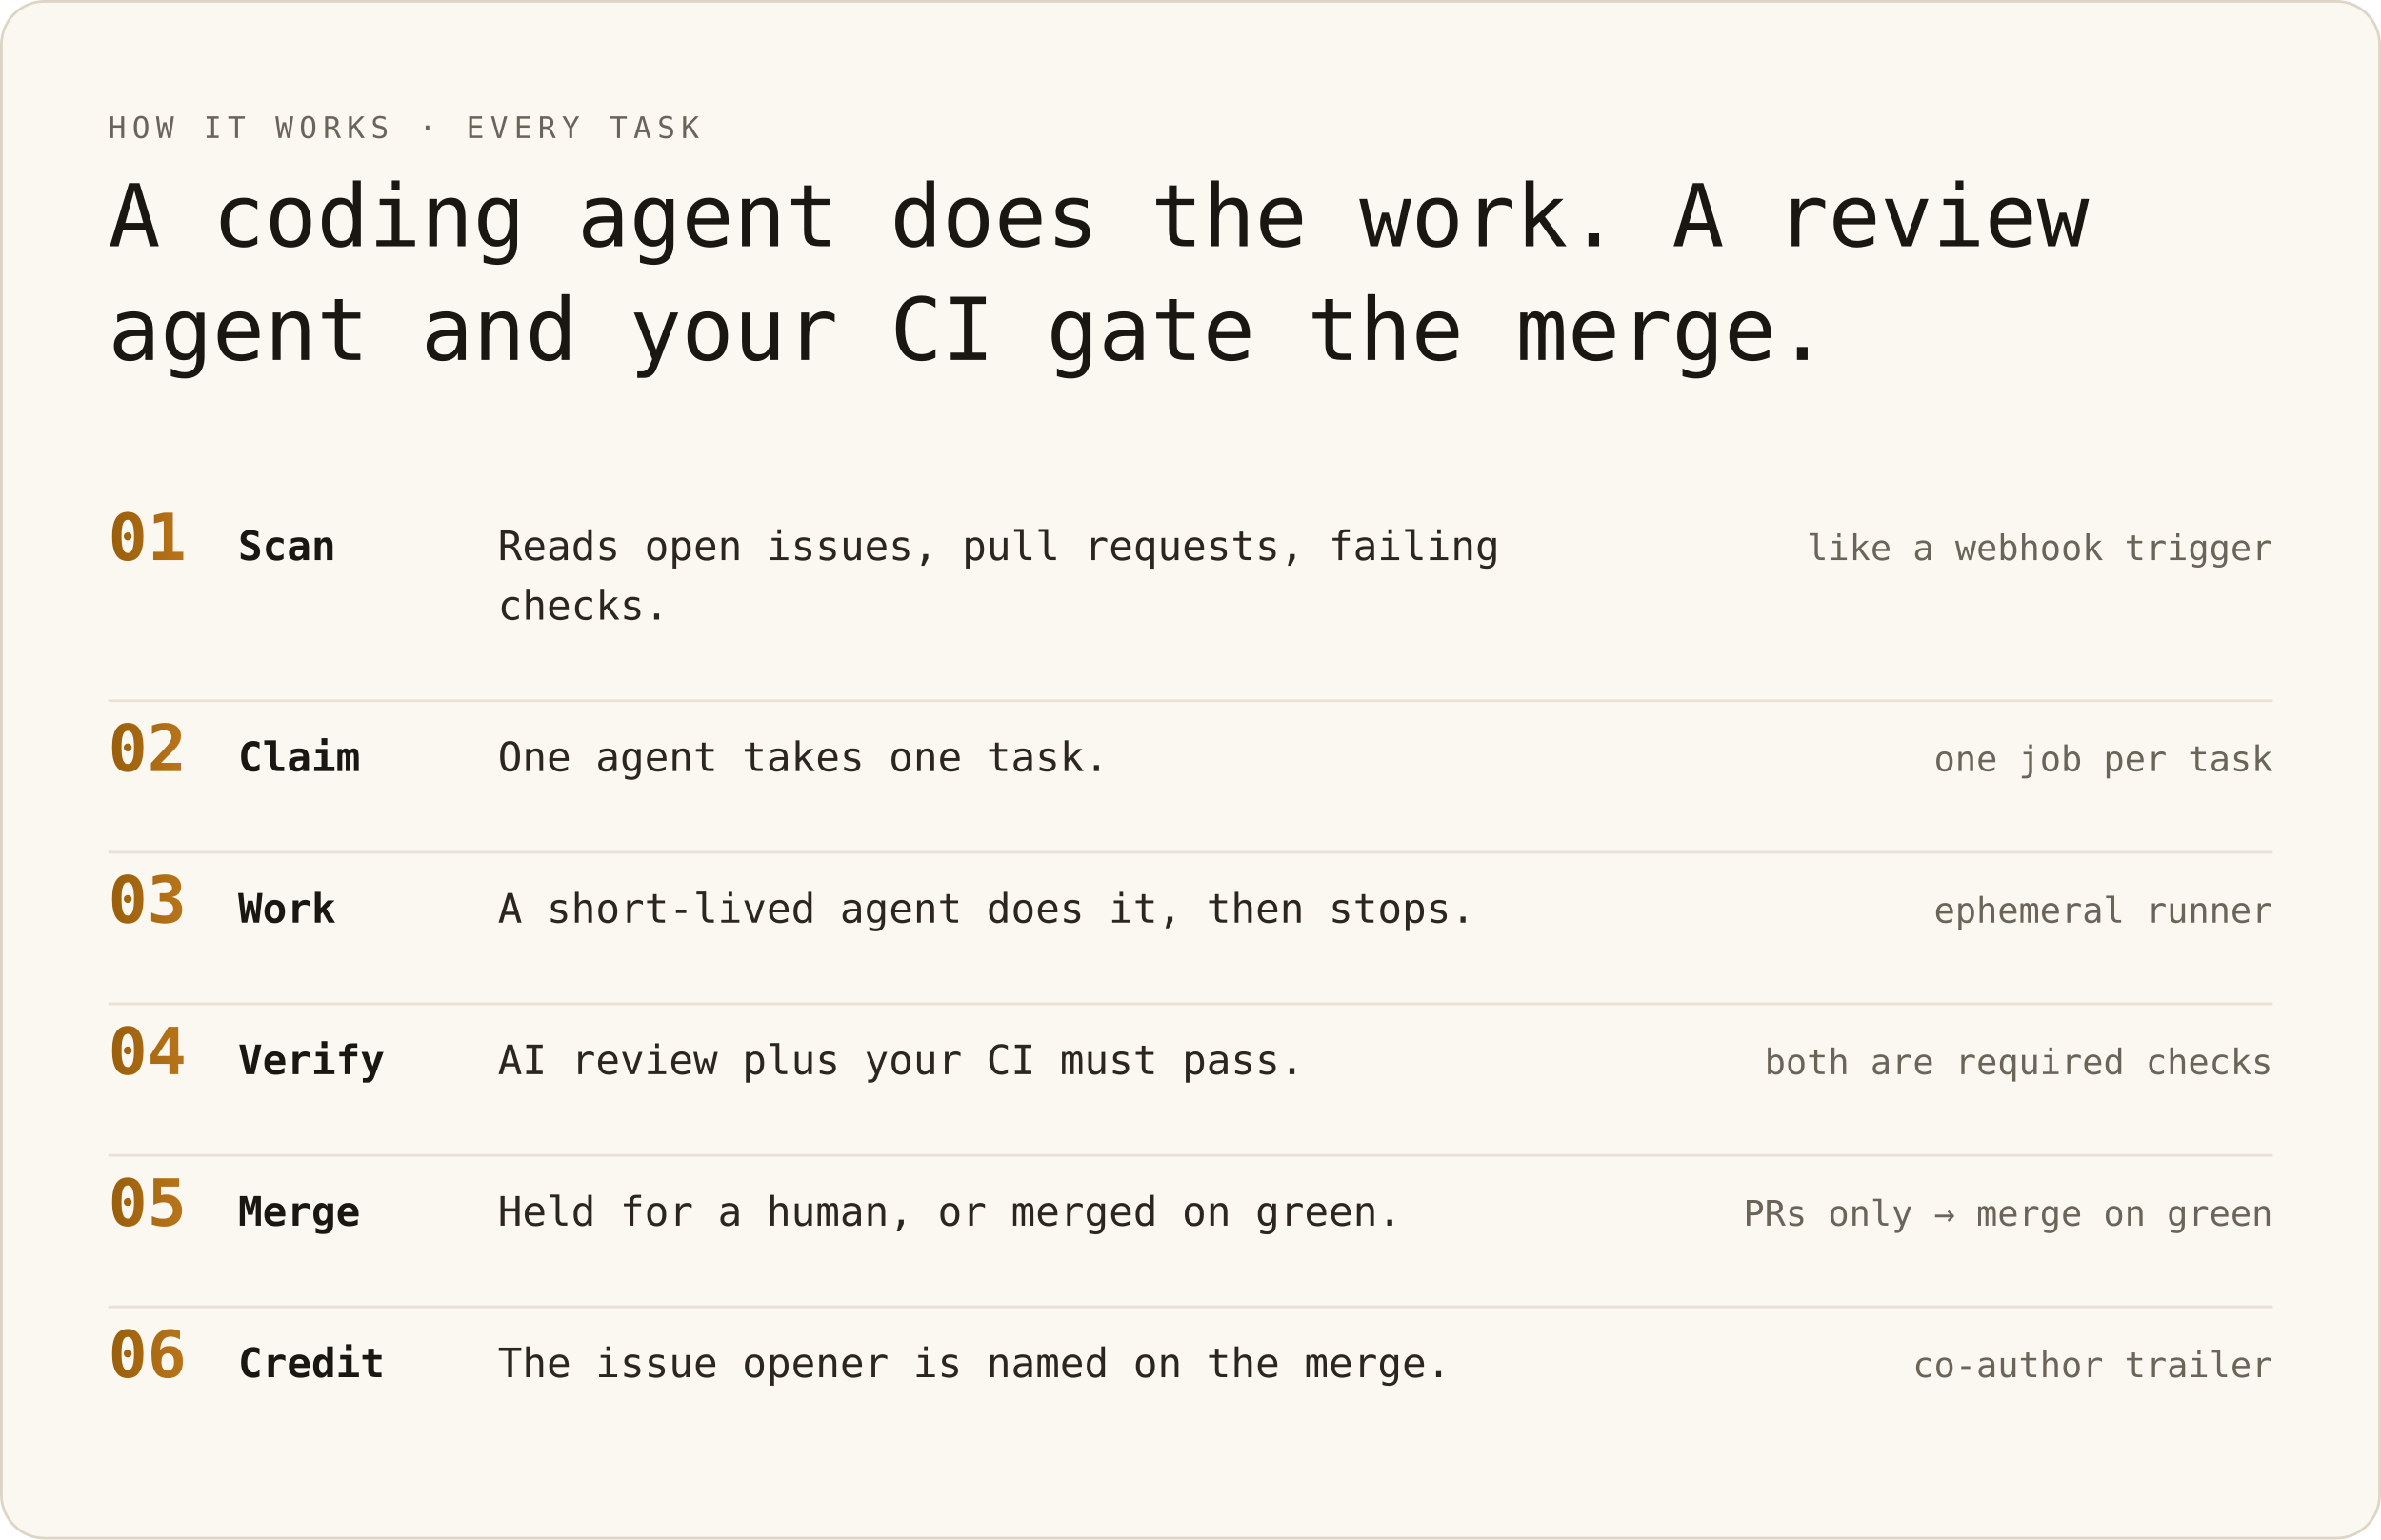
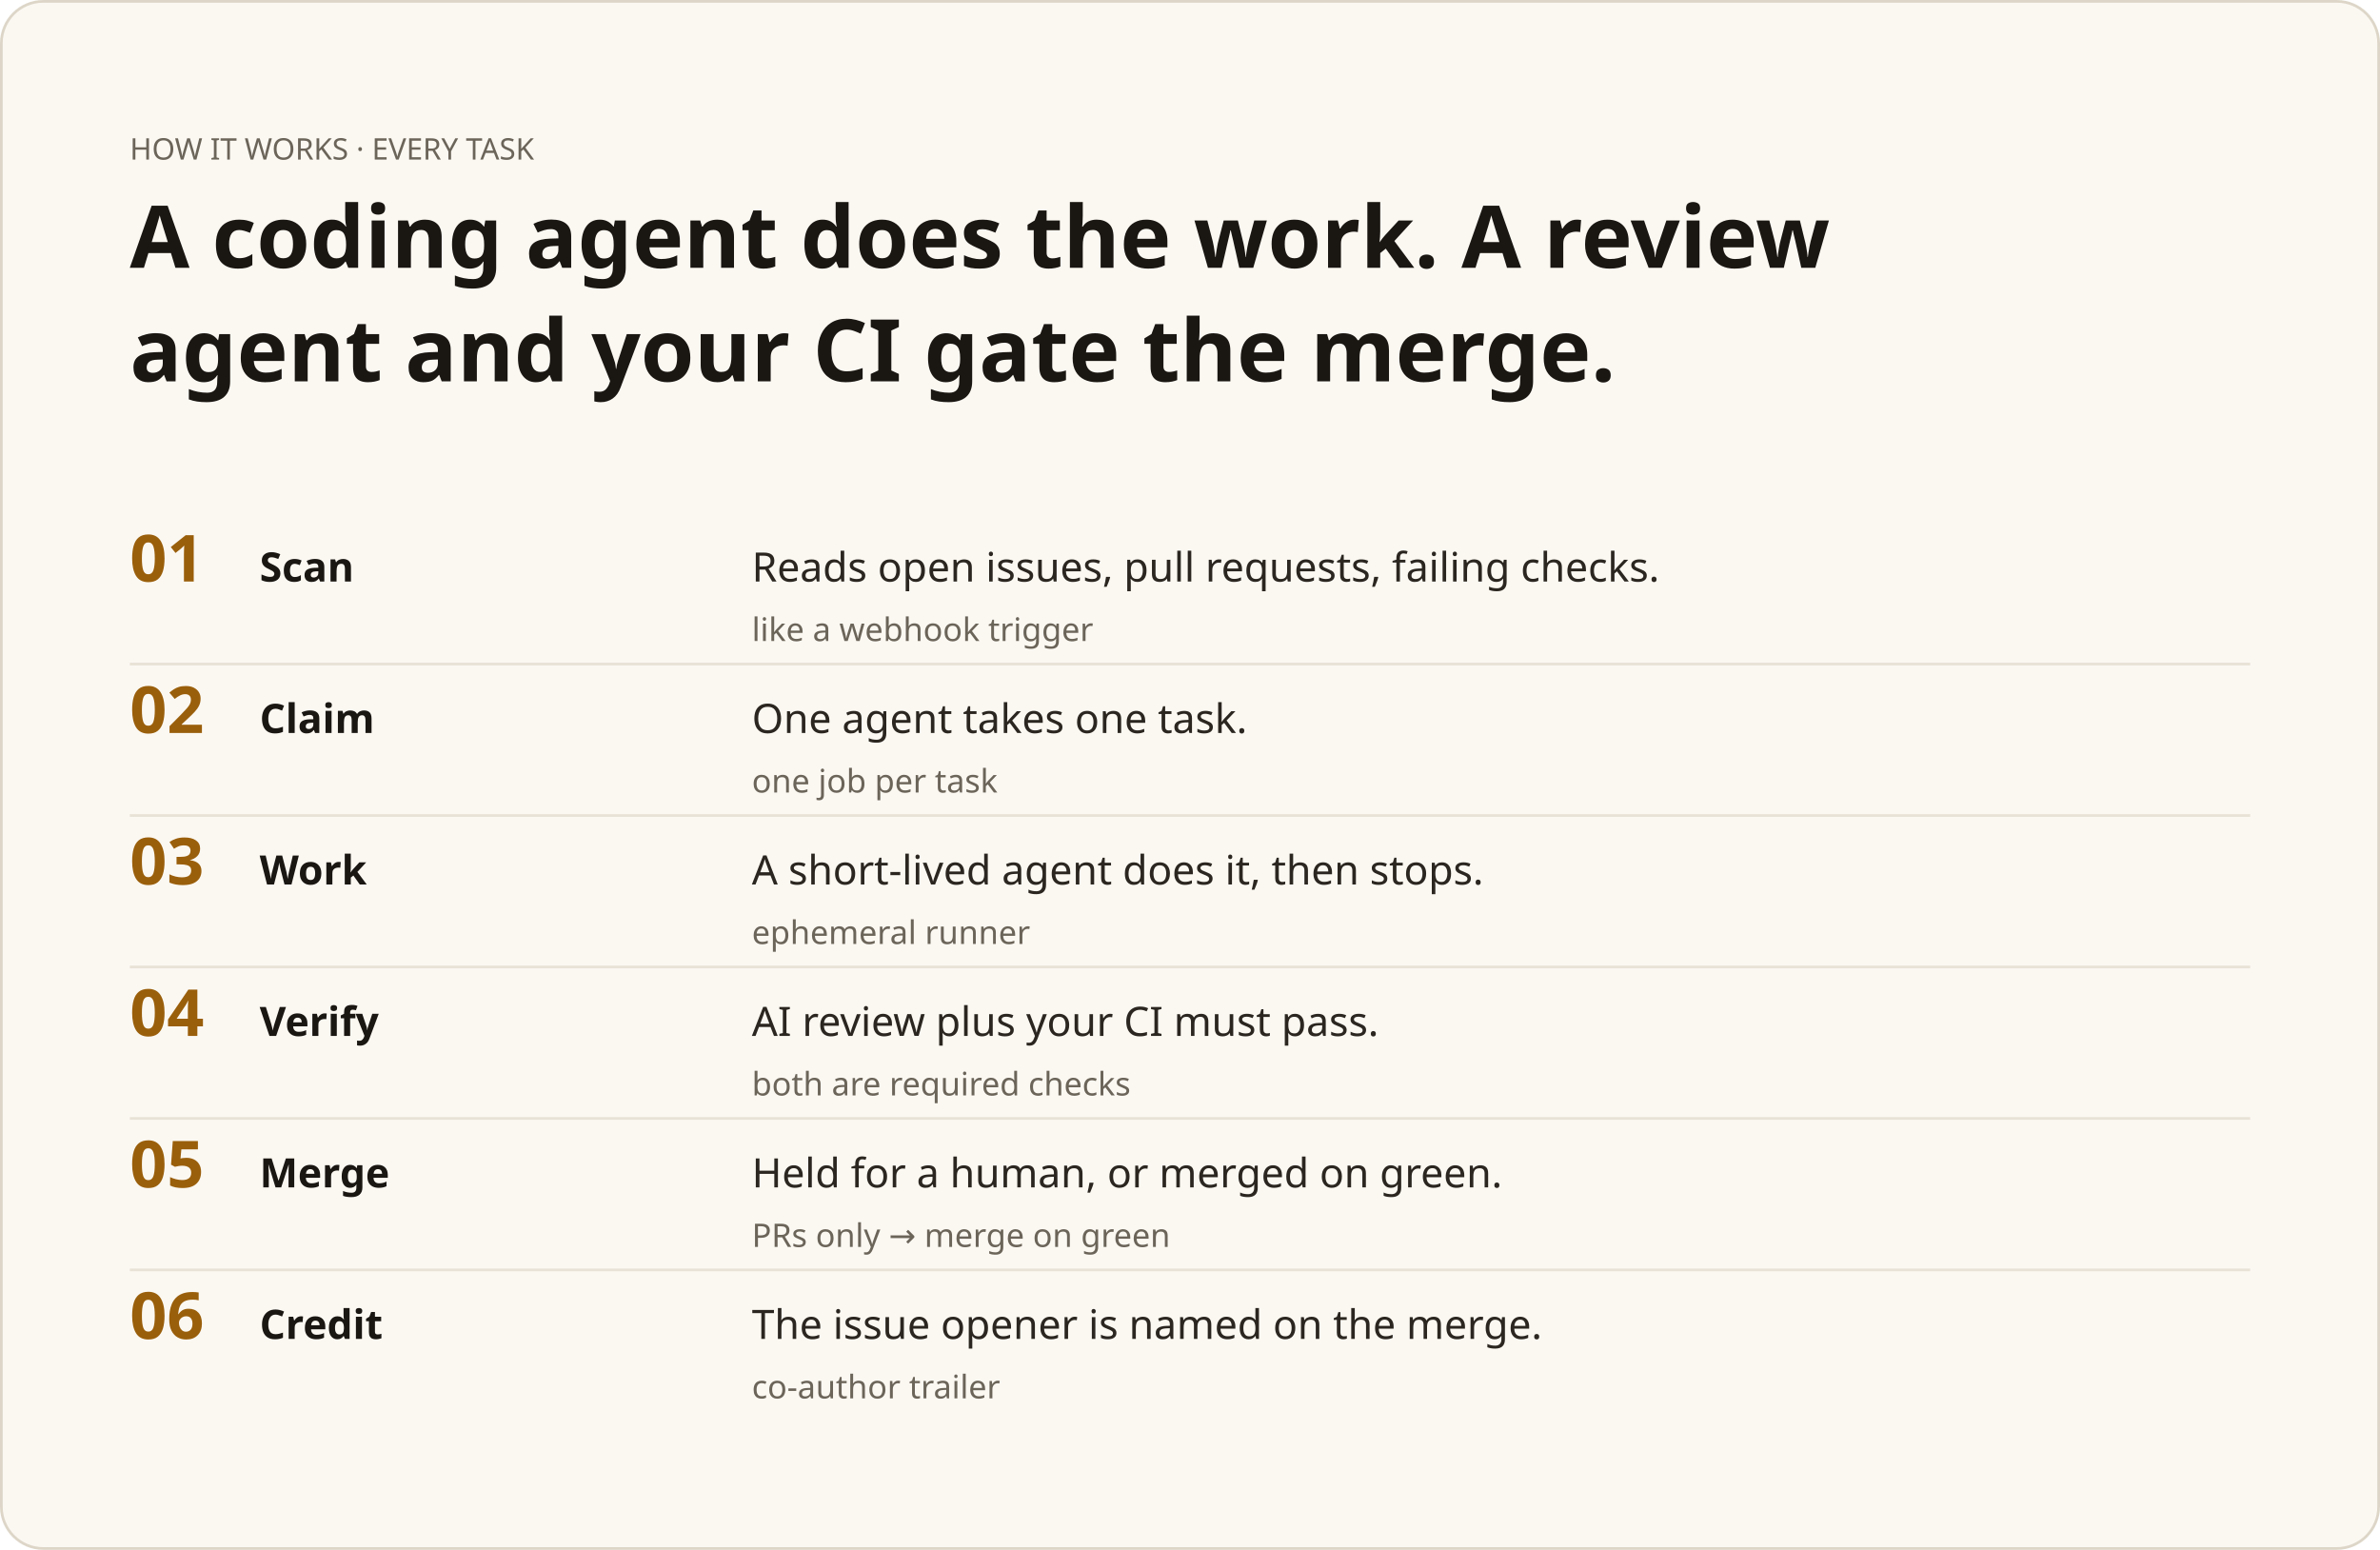
- <svg xmlns="http://www.w3.org/2000/svg" width="1760" height="1138" viewBox="0 0 880 569" role="img" aria-label="How Hive works: scan, claim, work, verify, merge, credit" font-family="'IBM Plex Mono', 'JetBrains Mono', ui-monospace, SFMono-Regular, Menlo, Consolas, monospace">
-   <defs>
-     <linearGradient id="amber" x1="0" y1="0" x2="1" y2="0">
-       <stop offset="0" stop-color="#9a5f0b" />
-       <stop offset="1" stop-color="#b8741a" />
-     </linearGradient>
-     <filter id="glow" x="-20%" y="-40%" width="140%" height="180%">
-       <feGaussianBlur stdDeviation="5" />
-     </filter>
-   </defs>
-   <rect x="0.5" y="0.5" width="879" height="568" rx="16" fill="#fbf8f2" stroke="#ddd6c8" />
-   <text x="40" y="51" fill="#6b6459" font-size="11" font-weight="500" letter-spacing="2.2">HOW IT WORKS · EVERY TASK</text>
-   <text x="40" y="91" fill="#1a1612" font-size="32">A coding agent does the work. A review</text>
-   <text x="40" y="133" fill="#1a1612" font-size="32">agent and your CI gate the merge.</text>
-   <text x="40" y="207" fill="url(#amber)" font-size="24" font-weight="700">01</text>
-   <text x="88" y="207" fill="#1a1612" font-size="15" font-weight="700">Scan</text>
-   <text x="184" y="207" fill="#2b2620" font-size="15">Reads open issues, pull requests, failing</text>
-   <text x="184" y="229" fill="#2b2620" font-size="15">checks.</text>
-   <text x="840" y="207" fill="#6b6459" font-size="13" text-anchor="end">like a webhook trigger</text>
-   <line x1="40" y1="259" x2="840" y2="259" stroke="#e8e2d6" />
-   <text x="40" y="285" fill="url(#amber)" font-size="24" font-weight="700">02</text>
-   <text x="88" y="285" fill="#1a1612" font-size="15" font-weight="700">Claim</text>
-   <text x="184" y="285" fill="#2b2620" font-size="15">One agent takes one task.</text>
-   <text x="840" y="285" fill="#6b6459" font-size="13" text-anchor="end">one job per task</text>
-   <line x1="40" y1="315" x2="840" y2="315" stroke="#e8e2d6" />
-   <text x="40" y="341" fill="url(#amber)" font-size="24" font-weight="700">03</text>
-   <text x="88" y="341" fill="#1a1612" font-size="15" font-weight="700">Work</text>
-   <text x="184" y="341" fill="#2b2620" font-size="15">A short-lived agent does it, then stops.</text>
-   <text x="840" y="341" fill="#6b6459" font-size="13" text-anchor="end">ephemeral runner</text>
-   <line x1="40" y1="371" x2="840" y2="371" stroke="#e8e2d6" />
-   <text x="40" y="397" fill="url(#amber)" font-size="24" font-weight="700">04</text>
-   <text x="88" y="397" fill="#1a1612" font-size="15" font-weight="700">Verify</text>
-   <text x="184" y="397" fill="#2b2620" font-size="15">AI review plus your CI must pass.</text>
-   <text x="840" y="397" fill="#6b6459" font-size="13" text-anchor="end">both are required checks</text>
-   <line x1="40" y1="427" x2="840" y2="427" stroke="#e8e2d6" />
-   <text x="40" y="453" fill="url(#amber)" font-size="24" font-weight="700">05</text>
-   <text x="88" y="453" fill="#1a1612" font-size="15" font-weight="700">Merge</text>
-   <text x="184" y="453" fill="#2b2620" font-size="15">Held for a human, or merged on green.</text>
-   <text x="840" y="453" fill="#6b6459" font-size="13" text-anchor="end">PRs only → merge on green</text>
-   <line x1="40" y1="483" x2="840" y2="483" stroke="#e8e2d6" />
-   <text x="40" y="509" fill="url(#amber)" font-size="24" font-weight="700">06</text>
-   <text x="88" y="509" fill="#1a1612" font-size="15" font-weight="700">Credit</text>
-   <text x="184" y="509" fill="#2b2620" font-size="15">The issue opener is named on the merge.</text>
-   <text x="840" y="509" fill="#6b6459" font-size="13" text-anchor="end">co-author trailer</text>
+ <svg xmlns="http://www.w3.org/2000/svg" width="1760" height="1146" viewBox="0 0 880 573" role="img" aria-label="How Hive works: scan, claim, work, verify, merge, credit" font-family="IBM Plex Mono">
+   <rect x="0" y="0" width="880" height="573" rx="16" fill="#ddd6c8" />
+   <rect x="1" y="1" width="878" height="571" rx="15" fill="#fbf8f2" />
+   <text x="48" y="59" fill="#6b6459" font-size="11">HOW IT WORKS · EVERY TASK</text>
+   <text x="48" y="99" fill="#1a1612" font-size="32" font-weight="700">A coding agent does the work. A review</text>
+   <text x="48" y="141" fill="#1a1612" font-size="32" font-weight="700">agent and your CI gate the merge.</text>
+   <text x="48" y="215" fill="#9a5f0b" font-size="24" font-weight="700">01</text>
+   <text x="96" y="215" fill="#1a1612" font-size="15" font-weight="700">Scan</text>
+   <text x="278" y="215" fill="#2b2620" font-size="15">Reads open issues, pull requests, failing checks.</text>
+   <text x="278" y="237" fill="#6b6459" font-size="12">like a webhook trigger</text>
+   <rect x="48" y="245" width="784" height="1" rx="0" fill="#e8e2d6" />
+   <text x="48" y="271" fill="#9a5f0b" font-size="24" font-weight="700">02</text>
+   <text x="96" y="271" fill="#1a1612" font-size="15" font-weight="700">Claim</text>
+   <text x="278" y="271" fill="#2b2620" font-size="15">One agent takes one task.</text>
+   <text x="278" y="293" fill="#6b6459" font-size="12">one job per task</text>
+   <rect x="48" y="301" width="784" height="1" rx="0" fill="#e8e2d6" />
+   <text x="48" y="327" fill="#9a5f0b" font-size="24" font-weight="700">03</text>
+   <text x="96" y="327" fill="#1a1612" font-size="15" font-weight="700">Work</text>
+   <text x="278" y="327" fill="#2b2620" font-size="15">A short-lived agent does it, then stops.</text>
+   <text x="278" y="349" fill="#6b6459" font-size="12">ephemeral runner</text>
+   <rect x="48" y="357" width="784" height="1" rx="0" fill="#e8e2d6" />
+   <text x="48" y="383" fill="#9a5f0b" font-size="24" font-weight="700">04</text>
+   <text x="96" y="383" fill="#1a1612" font-size="15" font-weight="700">Verify</text>
+   <text x="278" y="383" fill="#2b2620" font-size="15">AI review plus your CI must pass.</text>
+   <text x="278" y="405" fill="#6b6459" font-size="12">both are required checks</text>
+   <rect x="48" y="413" width="784" height="1" rx="0" fill="#e8e2d6" />
+   <text x="48" y="439" fill="#9a5f0b" font-size="24" font-weight="700">05</text>
+   <text x="96" y="439" fill="#1a1612" font-size="15" font-weight="700">Merge</text>
+   <text x="278" y="439" fill="#2b2620" font-size="15">Held for a human, or merged on green.</text>
+   <text x="278" y="461" fill="#6b6459" font-size="12">PRs only → merge on green</text>
+   <rect x="48" y="469" width="784" height="1" rx="0" fill="#e8e2d6" />
+   <text x="48" y="495" fill="#9a5f0b" font-size="24" font-weight="700">06</text>
+   <text x="96" y="495" fill="#1a1612" font-size="15" font-weight="700">Credit</text>
+   <text x="278" y="495" fill="#2b2620" font-size="15">The issue opener is named on the merge.</text>
+   <text x="278" y="517" fill="#6b6459" font-size="12">co-author trailer</text>
</svg>
